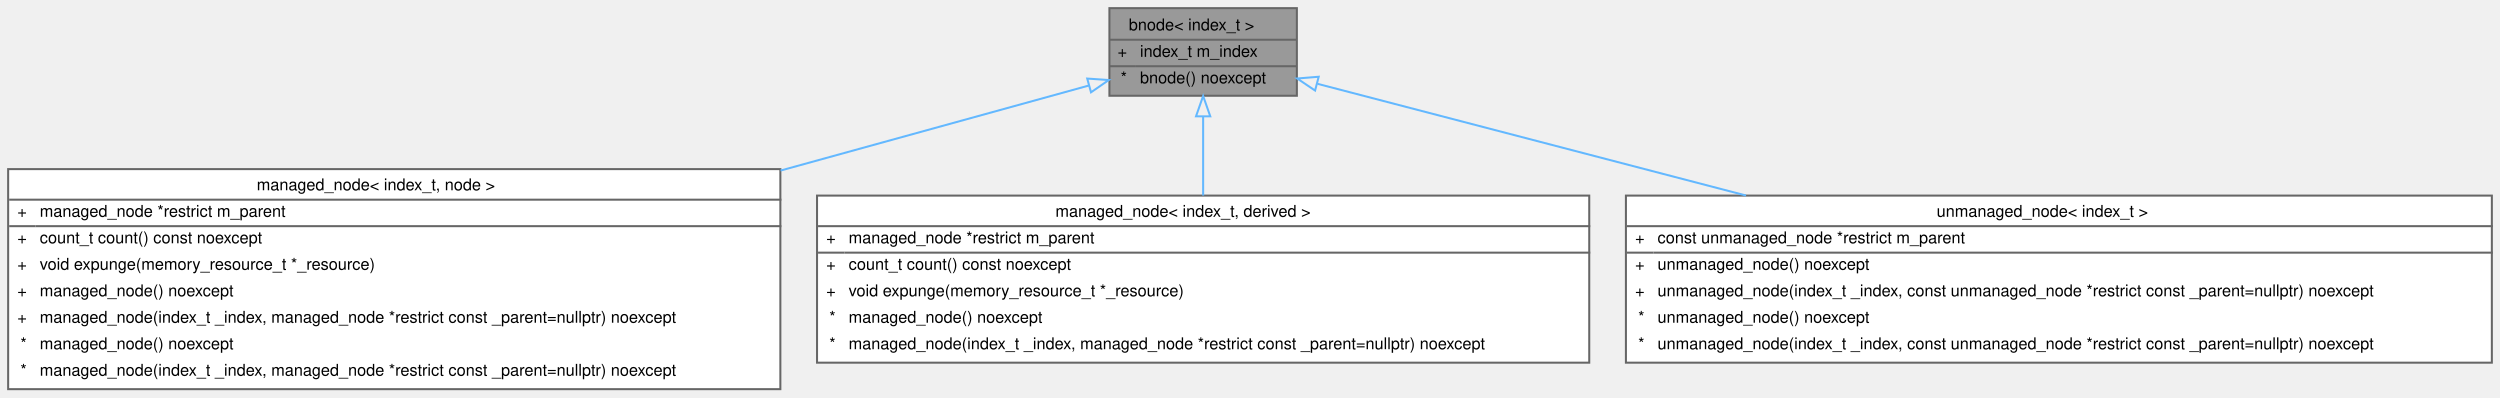
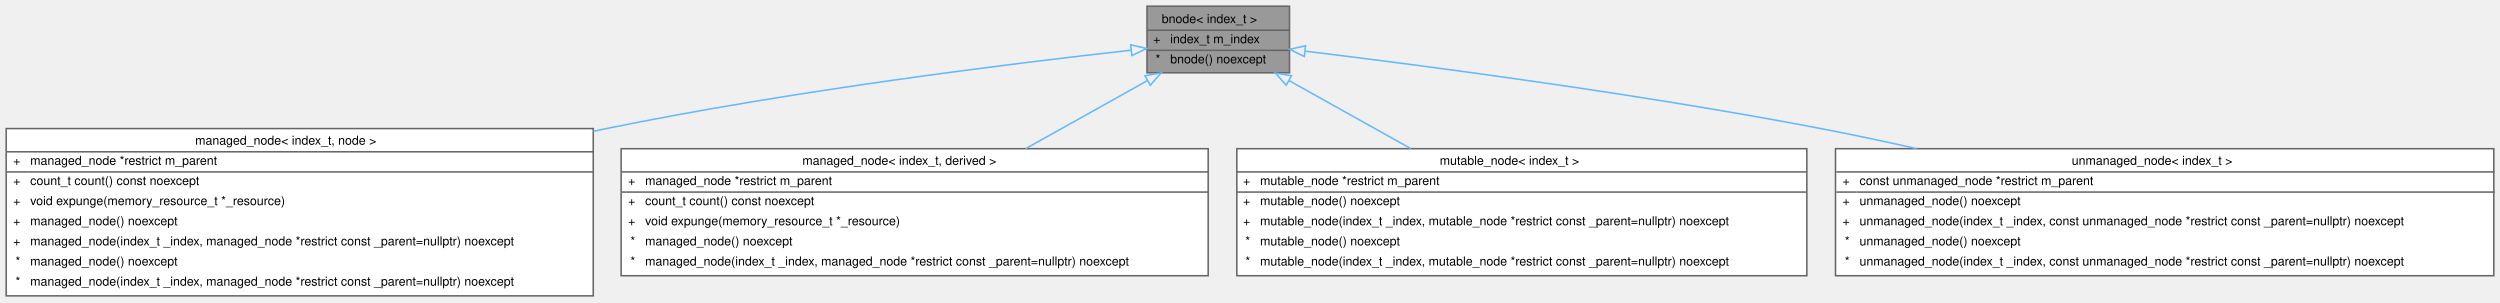
- <svg xmlns="http://www.w3.org/2000/svg" xmlns:xlink="http://www.w3.org/1999/xlink" width="1227pt" height="195pt" viewBox="0.00 0.00 1227.00 195.00">
+ <svg xmlns="http://www.w3.org/2000/svg" xmlns:xlink="http://www.w3.org/1999/xlink" width="1614pt" height="195pt" viewBox="0.00 0.00 1614.00 195.00">
  <g id="graph0" class="graph" transform="scale(1 1) rotate(0) translate(4 191)">
    <g id="Node000001" class="node">
      <g id="a_Node000001">
        <a xlink:title="Base class for pathfinding nodes.">
-           <polygon fill="#999999" stroke="transparent" points="632.5,-187 540.5,-187 540.5,-144 632.5,-144 632.5,-187" />
-           <text text-anchor="start" x="550" y="-176.1" font-family="Helvetica,sans-Serif" font-size="8.00">bnode&lt; index_t &gt;</text>
-           <text text-anchor="start" x="544.5" y="-163.1" font-family="Helvetica,sans-Serif" font-size="8.00">+</text>
-           <text text-anchor="start" x="555.5" y="-163.1" font-family="Helvetica,sans-Serif" font-size="8.00">index_t m_index</text>
-           <text text-anchor="start" x="546" y="-150.1" font-family="Helvetica,sans-Serif" font-size="8.00">*</text>
-           <text text-anchor="start" x="555.5" y="-150.1" font-family="Helvetica,sans-Serif" font-size="8.00">bnode() noexcept</text>
-           <polygon fill="#666666" stroke="#666666" points="540.5,-171.5 540.5,-171.5 632.5,-171.5 632.5,-171.5 540.5,-171.5" />
-           <polygon fill="#666666" stroke="#666666" points="540.5,-158.5 540.5,-158.5 553.5,-158.5 553.5,-158.5 540.5,-158.5" />
-           <polygon fill="#666666" stroke="#666666" points="553.5,-158.5 553.5,-158.5 632.5,-158.5 632.5,-158.5 553.5,-158.5" />
-           <polygon fill="none" stroke="#666666" points="540.5,-144 540.5,-187 632.5,-187 632.5,-144 540.5,-144" />
+           <polygon fill="#999999" stroke="transparent" points="828.5,-187 736.5,-187 736.5,-144 828.5,-144 828.5,-187" />
+           <text text-anchor="start" x="746" y="-176.1" font-family="Helvetica,sans-Serif" font-size="8.00">bnode&lt; index_t &gt;</text>
+           <text text-anchor="start" x="740.5" y="-163.1" font-family="Helvetica,sans-Serif" font-size="8.00">+</text>
+           <text text-anchor="start" x="751.5" y="-163.1" font-family="Helvetica,sans-Serif" font-size="8.00">index_t m_index</text>
+           <text text-anchor="start" x="742" y="-150.1" font-family="Helvetica,sans-Serif" font-size="8.00">*</text>
+           <text text-anchor="start" x="751.5" y="-150.1" font-family="Helvetica,sans-Serif" font-size="8.00">bnode() noexcept</text>
+           <polygon fill="#666666" stroke="#666666" points="736.5,-171.5 736.5,-171.5 828.5,-171.5 828.5,-171.5 736.5,-171.5" />
+           <polygon fill="#666666" stroke="#666666" points="736.5,-158.5 736.5,-158.5 749.5,-158.5 749.5,-158.5 736.5,-158.5" />
+           <polygon fill="#666666" stroke="#666666" points="749.5,-158.5 749.5,-158.5 828.5,-158.5 828.5,-158.5 749.5,-158.5" />
+           <polygon fill="none" stroke="#666666" points="736.5,-144 736.5,-187 828.5,-187 828.5,-144 736.5,-144" />
        </a>
      </g>
    </g>
    <g id="Node000002" class="node">
      <g id="a_Node000002">
        <a xlink:href="../../df/d64/structchdr_1_1solvers_1_1managed__node.html" target="_top" xlink:title=" ">
          <polygon fill="white" stroke="transparent" points="379,-108 0,-108 0,0 379,0 379,-108" />
          <text text-anchor="start" x="122" y="-97.6" font-family="Helvetica,sans-Serif" font-size="8.00">managed_node&lt; index_t, node &gt;</text>
          <text text-anchor="start" x="4.5" y="-84.6" font-family="Helvetica,sans-Serif" font-size="8.00">+</text>
          <text text-anchor="start" x="15.5" y="-84.6" font-family="Helvetica,sans-Serif" font-size="8.00">managed_node *restrict m_parent</text>
          <text text-anchor="start" x="4.5" y="-71.6" font-family="Helvetica,sans-Serif" font-size="8.00">+</text>
          <text text-anchor="start" x="15.5" y="-71.6" font-family="Helvetica,sans-Serif" font-size="8.00">count_t count() const noexcept</text>
          <text text-anchor="start" x="4.5" y="-58.6" font-family="Helvetica,sans-Serif" font-size="8.00">+</text>
          <text text-anchor="start" x="15.5" y="-58.6" font-family="Helvetica,sans-Serif" font-size="8.00">void expunge(memory_resource_t *_resource)</text>
          <text text-anchor="start" x="4.5" y="-45.6" font-family="Helvetica,sans-Serif" font-size="8.00">+</text>
          <text text-anchor="start" x="15.5" y="-45.6" font-family="Helvetica,sans-Serif" font-size="8.00">managed_node() noexcept</text>
          <text text-anchor="start" x="4.5" y="-32.6" font-family="Helvetica,sans-Serif" font-size="8.00">+</text>
          <text text-anchor="start" x="15.5" y="-32.6" font-family="Helvetica,sans-Serif" font-size="8.00">managed_node(index_t _index, managed_node *restrict const _parent=nullptr) noexcept</text>
          <text text-anchor="start" x="6" y="-19.6" font-family="Helvetica,sans-Serif" font-size="8.00">*</text>
          <text text-anchor="start" x="15.5" y="-19.6" font-family="Helvetica,sans-Serif" font-size="8.00">managed_node() noexcept</text>
          <text text-anchor="start" x="6" y="-6.6" font-family="Helvetica,sans-Serif" font-size="8.00">*</text>
          <text text-anchor="start" x="15.5" y="-6.6" font-family="Helvetica,sans-Serif" font-size="8.00">managed_node(index_t _index, managed_node *restrict const _parent=nullptr) noexcept</text>
          <polygon fill="#666666" stroke="#666666" points="0.5,-93 0.5,-93 379.5,-93 379.5,-93 0.5,-93" />
          <polygon fill="#666666" stroke="#666666" points="0.5,-80 0.5,-80 13.5,-80 13.5,-80 0.5,-80" />
          <polygon fill="#666666" stroke="#666666" points="13.5,-80 13.5,-80 379.5,-80 379.5,-80 13.5,-80" />
          <polygon fill="none" stroke="#666666" points="0,0 0,-108 379,-108 379,0 0,0" />
        </a>
      </g>
    </g>
    <g id="edge1_Node000001_Node000002" class="edge">
      <g id="a_edge1_Node000001_Node000002">
        <a xlink:title=" ">
-           <path fill="none" stroke="#63b8ff" d="M530.39,-149.02C490.47,-138.01 434.31,-122.52 379.09,-107.29" />
-           <polygon fill="none" stroke="#63b8ff" points="529.61,-152.44 540.18,-151.72 531.47,-145.69 529.61,-152.44" />
+           <path fill="none" stroke="#63b8ff" d="M726.32,-158.6C649.39,-150.05 507.17,-132.48 387.5,-108 384.71,-107.43 381.9,-106.84 379.08,-106.24" />
+           <polygon fill="none" stroke="#63b8ff" points="725.95,-162.08 736.28,-159.7 726.72,-155.13 725.95,-162.08" />
        </a>
      </g>
    </g>
    <g id="Node000003" class="node">
      <g id="a_Node000003">
        <a xlink:href="../../df/d64/structchdr_1_1solvers_1_1managed__node.html" target="_top" xlink:title="A hierarchical node in a pathfinding context, with a clean-up mechanism.">
          <polygon fill="white" stroke="transparent" points="776,-95 397,-95 397,-13 776,-13 776,-95" />
          <text text-anchor="start" x="514" y="-84.6" font-family="Helvetica,sans-Serif" font-size="8.00">managed_node&lt; index_t, derived &gt;</text>
          <text text-anchor="start" x="401.5" y="-71.6" font-family="Helvetica,sans-Serif" font-size="8.00">+</text>
          <text text-anchor="start" x="412.5" y="-71.6" font-family="Helvetica,sans-Serif" font-size="8.00">managed_node *restrict m_parent</text>
          <text text-anchor="start" x="401.5" y="-58.6" font-family="Helvetica,sans-Serif" font-size="8.00">+</text>
          <text text-anchor="start" x="412.5" y="-58.6" font-family="Helvetica,sans-Serif" font-size="8.00">count_t count() const noexcept</text>
          <text text-anchor="start" x="401.5" y="-45.6" font-family="Helvetica,sans-Serif" font-size="8.00">+</text>
          <text text-anchor="start" x="412.5" y="-45.6" font-family="Helvetica,sans-Serif" font-size="8.00">void expunge(memory_resource_t *_resource)</text>
          <text text-anchor="start" x="403" y="-32.6" font-family="Helvetica,sans-Serif" font-size="8.00">*</text>
          <text text-anchor="start" x="412.5" y="-32.6" font-family="Helvetica,sans-Serif" font-size="8.00">managed_node() noexcept</text>
          <text text-anchor="start" x="403" y="-19.6" font-family="Helvetica,sans-Serif" font-size="8.00">*</text>
          <text text-anchor="start" x="412.5" y="-19.6" font-family="Helvetica,sans-Serif" font-size="8.00">managed_node(index_t _index, managed_node *restrict const _parent=nullptr) noexcept</text>
          <polygon fill="#666666" stroke="#666666" points="397.5,-80 397.5,-80 776.5,-80 776.5,-80 397.5,-80" />
          <polygon fill="#666666" stroke="#666666" points="397.5,-67 397.5,-67 410.5,-67 410.5,-67 397.5,-67" />
          <polygon fill="#666666" stroke="#666666" points="410.5,-67 410.5,-67 776.5,-67 776.5,-67 410.5,-67" />
          <polygon fill="none" stroke="#666666" points="397,-13 397,-95 776,-95 776,-13 397,-13" />
        </a>
      </g>
    </g>
    <g id="edge2_Node000001_Node000003" class="edge">
      <g id="a_edge2_Node000001_Node000003">
        <a xlink:title=" ">
-           <path fill="none" stroke="#63b8ff" d="M586.5,-133.9C586.5,-121.85 586.5,-107.85 586.5,-95.02" />
-           <polygon fill="none" stroke="#63b8ff" points="583,-133.9 586.5,-143.9 590,-133.9 583,-133.9" />
+           <path fill="none" stroke="#63b8ff" d="M736.65,-138.88C713.29,-125.83 684.35,-109.67 658.13,-95.02" />
+           <polygon fill="none" stroke="#63b8ff" points="735.2,-142.08 745.63,-143.9 738.61,-135.97 735.2,-142.08" />
        </a>
      </g>
    </g>
    <g id="Node000004" class="node">
      <g id="a_Node000004">
-         <a xlink:href="../../d6/d3c/structchdr_1_1solvers_1_1unmanaged__node.html" target="_top" xlink:title="A hierarchical node in a pathfinding context, requires manual memory management.">
-           <polygon fill="white" stroke="transparent" points="1219,-95 794,-95 794,-13 1219,-13 1219,-95" />
-           <text text-anchor="start" x="946.5" y="-84.6" font-family="Helvetica,sans-Serif" font-size="8.00">unmanaged_node&lt; index_t &gt;</text>
+         <a xlink:href="../../da/d36/structchdr_1_1solvers_1_1mutable__node.html" target="_top" xlink:title="A hierarchical node in a pathfinding context, requires manual memory management.">
+           <polygon fill="white" stroke="transparent" points="1162.5,-95 794.5,-95 794.5,-13 1162.5,-13 1162.5,-95" />
+           <text text-anchor="start" x="925.5" y="-84.6" font-family="Helvetica,sans-Serif" font-size="8.00">mutable_node&lt; index_t &gt;</text>
          <text text-anchor="start" x="798.5" y="-71.6" font-family="Helvetica,sans-Serif" font-size="8.00">+</text>
-           <text text-anchor="start" x="809.5" y="-71.6" font-family="Helvetica,sans-Serif" font-size="8.00">const unmanaged_node *restrict m_parent</text>
+           <text text-anchor="start" x="809.5" y="-71.6" font-family="Helvetica,sans-Serif" font-size="8.00">mutable_node *restrict m_parent</text>
          <text text-anchor="start" x="798.5" y="-58.6" font-family="Helvetica,sans-Serif" font-size="8.00">+</text>
-           <text text-anchor="start" x="809.5" y="-58.6" font-family="Helvetica,sans-Serif" font-size="8.00">unmanaged_node() noexcept</text>
+           <text text-anchor="start" x="809.5" y="-58.6" font-family="Helvetica,sans-Serif" font-size="8.00">mutable_node() noexcept</text>
          <text text-anchor="start" x="798.5" y="-45.6" font-family="Helvetica,sans-Serif" font-size="8.00">+</text>
-           <text text-anchor="start" x="809.5" y="-45.6" font-family="Helvetica,sans-Serif" font-size="8.00">unmanaged_node(index_t _index, const unmanaged_node *restrict const _parent=nullptr) noexcept</text>
+           <text text-anchor="start" x="809.5" y="-45.6" font-family="Helvetica,sans-Serif" font-size="8.00">mutable_node(index_t _index, mutable_node *restrict const _parent=nullptr) noexcept</text>
          <text text-anchor="start" x="800" y="-32.6" font-family="Helvetica,sans-Serif" font-size="8.00">*</text>
-           <text text-anchor="start" x="809.5" y="-32.6" font-family="Helvetica,sans-Serif" font-size="8.00">unmanaged_node() noexcept</text>
+           <text text-anchor="start" x="809.5" y="-32.6" font-family="Helvetica,sans-Serif" font-size="8.00">mutable_node() noexcept</text>
          <text text-anchor="start" x="800" y="-19.6" font-family="Helvetica,sans-Serif" font-size="8.00">*</text>
-           <text text-anchor="start" x="809.5" y="-19.6" font-family="Helvetica,sans-Serif" font-size="8.00">unmanaged_node(index_t _index, const unmanaged_node *restrict const _parent=nullptr) noexcept</text>
-           <polygon fill="#666666" stroke="#666666" points="794.5,-80 794.5,-80 1219.5,-80 1219.5,-80 794.5,-80" />
+           <text text-anchor="start" x="809.5" y="-19.6" font-family="Helvetica,sans-Serif" font-size="8.00">mutable_node(index_t _index, mutable_node *restrict const _parent=nullptr) noexcept</text>
+           <polygon fill="#666666" stroke="#666666" points="794.5,-80 794.5,-80 1162.5,-80 1162.5,-80 794.5,-80" />
          <polygon fill="#666666" stroke="#666666" points="794.5,-67 794.5,-67 807.5,-67 807.5,-67 794.5,-67" />
-           <polygon fill="#666666" stroke="#666666" points="807.5,-67 807.5,-67 1219.5,-67 1219.5,-67 807.5,-67" />
-           <polygon fill="none" stroke="#666666" points="794,-13 794,-95 1219,-95 1219,-13 794,-13" />
+           <polygon fill="#666666" stroke="#666666" points="807.5,-67 807.5,-67 1162.5,-67 1162.5,-67 807.5,-67" />
+           <polygon fill="none" stroke="#666666" points="794.5,-13 794.5,-95 1162.5,-95 1162.5,-13 794.5,-13" />
        </a>
      </g>
    </g>
    <g id="edge3_Node000001_Node000004" class="edge">
      <g id="a_edge3_Node000001_Node000004">
        <a xlink:title=" ">
-           <path fill="none" stroke="#63b8ff" d="M642.64,-149.86C696.28,-135.88 779.59,-114.16 852.97,-95.03" />
-           <polygon fill="none" stroke="#63b8ff" points="641.44,-146.56 632.65,-152.47 643.21,-153.33 641.44,-146.56" />
+           <path fill="none" stroke="#63b8ff" d="M828.35,-138.88C851.71,-125.83 880.65,-109.67 906.87,-95.02" />
+           <polygon fill="none" stroke="#63b8ff" points="826.39,-135.97 819.37,-143.9 829.8,-142.08 826.39,-135.97" />
+         </a>
+       </g>
+     </g>
+     <g id="Node000005" class="node">
+       <g id="a_Node000005">
+         <a xlink:href="../../d6/d3c/structchdr_1_1solvers_1_1unmanaged__node.html" target="_top" xlink:title="A hierarchical node in a pathfinding context, requires manual memory management.">
+           <polygon fill="white" stroke="transparent" points="1606,-95 1181,-95 1181,-13 1606,-13 1606,-95" />
+           <text text-anchor="start" x="1333.5" y="-84.6" font-family="Helvetica,sans-Serif" font-size="8.00">unmanaged_node&lt; index_t &gt;</text>
+           <text text-anchor="start" x="1185.5" y="-71.6" font-family="Helvetica,sans-Serif" font-size="8.00">+</text>
+           <text text-anchor="start" x="1196.5" y="-71.6" font-family="Helvetica,sans-Serif" font-size="8.00">const unmanaged_node *restrict m_parent</text>
+           <text text-anchor="start" x="1185.5" y="-58.6" font-family="Helvetica,sans-Serif" font-size="8.00">+</text>
+           <text text-anchor="start" x="1196.5" y="-58.6" font-family="Helvetica,sans-Serif" font-size="8.00">unmanaged_node() noexcept</text>
+           <text text-anchor="start" x="1185.5" y="-45.6" font-family="Helvetica,sans-Serif" font-size="8.00">+</text>
+           <text text-anchor="start" x="1196.5" y="-45.6" font-family="Helvetica,sans-Serif" font-size="8.00">unmanaged_node(index_t _index, const unmanaged_node *restrict const _parent=nullptr) noexcept</text>
+           <text text-anchor="start" x="1187" y="-32.6" font-family="Helvetica,sans-Serif" font-size="8.00">*</text>
+           <text text-anchor="start" x="1196.5" y="-32.6" font-family="Helvetica,sans-Serif" font-size="8.00">unmanaged_node() noexcept</text>
+           <text text-anchor="start" x="1187" y="-19.6" font-family="Helvetica,sans-Serif" font-size="8.00">*</text>
+           <text text-anchor="start" x="1196.5" y="-19.6" font-family="Helvetica,sans-Serif" font-size="8.00">unmanaged_node(index_t _index, const unmanaged_node *restrict const _parent=nullptr) noexcept</text>
+           <polygon fill="#666666" stroke="#666666" points="1181.5,-80 1181.5,-80 1606.5,-80 1606.5,-80 1181.5,-80" />
+           <polygon fill="#666666" stroke="#666666" points="1181.5,-67 1181.5,-67 1194.5,-67 1194.5,-67 1181.5,-67" />
+           <polygon fill="#666666" stroke="#666666" points="1194.5,-67 1194.5,-67 1606.5,-67 1606.5,-67 1194.5,-67" />
+           <polygon fill="none" stroke="#666666" points="1181,-13 1181,-95 1606,-95 1606,-13 1181,-13" />
+         </a>
+       </g>
+     </g>
+     <g id="edge4_Node000001_Node000005" class="edge">
+       <g id="a_edge4_Node000001_Node000005">
+         <a xlink:title=" ">
+           <path fill="none" stroke="#63b8ff" d="M838.82,-157.94C914.71,-148.73 1053.88,-130.54 1171.5,-108 1191.64,-104.14 1212.71,-99.68 1233.51,-95.01" />
+           <polygon fill="none" stroke="#63b8ff" points="838.04,-154.51 828.54,-159.18 838.88,-161.45 838.04,-154.51" />
        </a>
      </g>
    </g>
  </g>
</svg>
